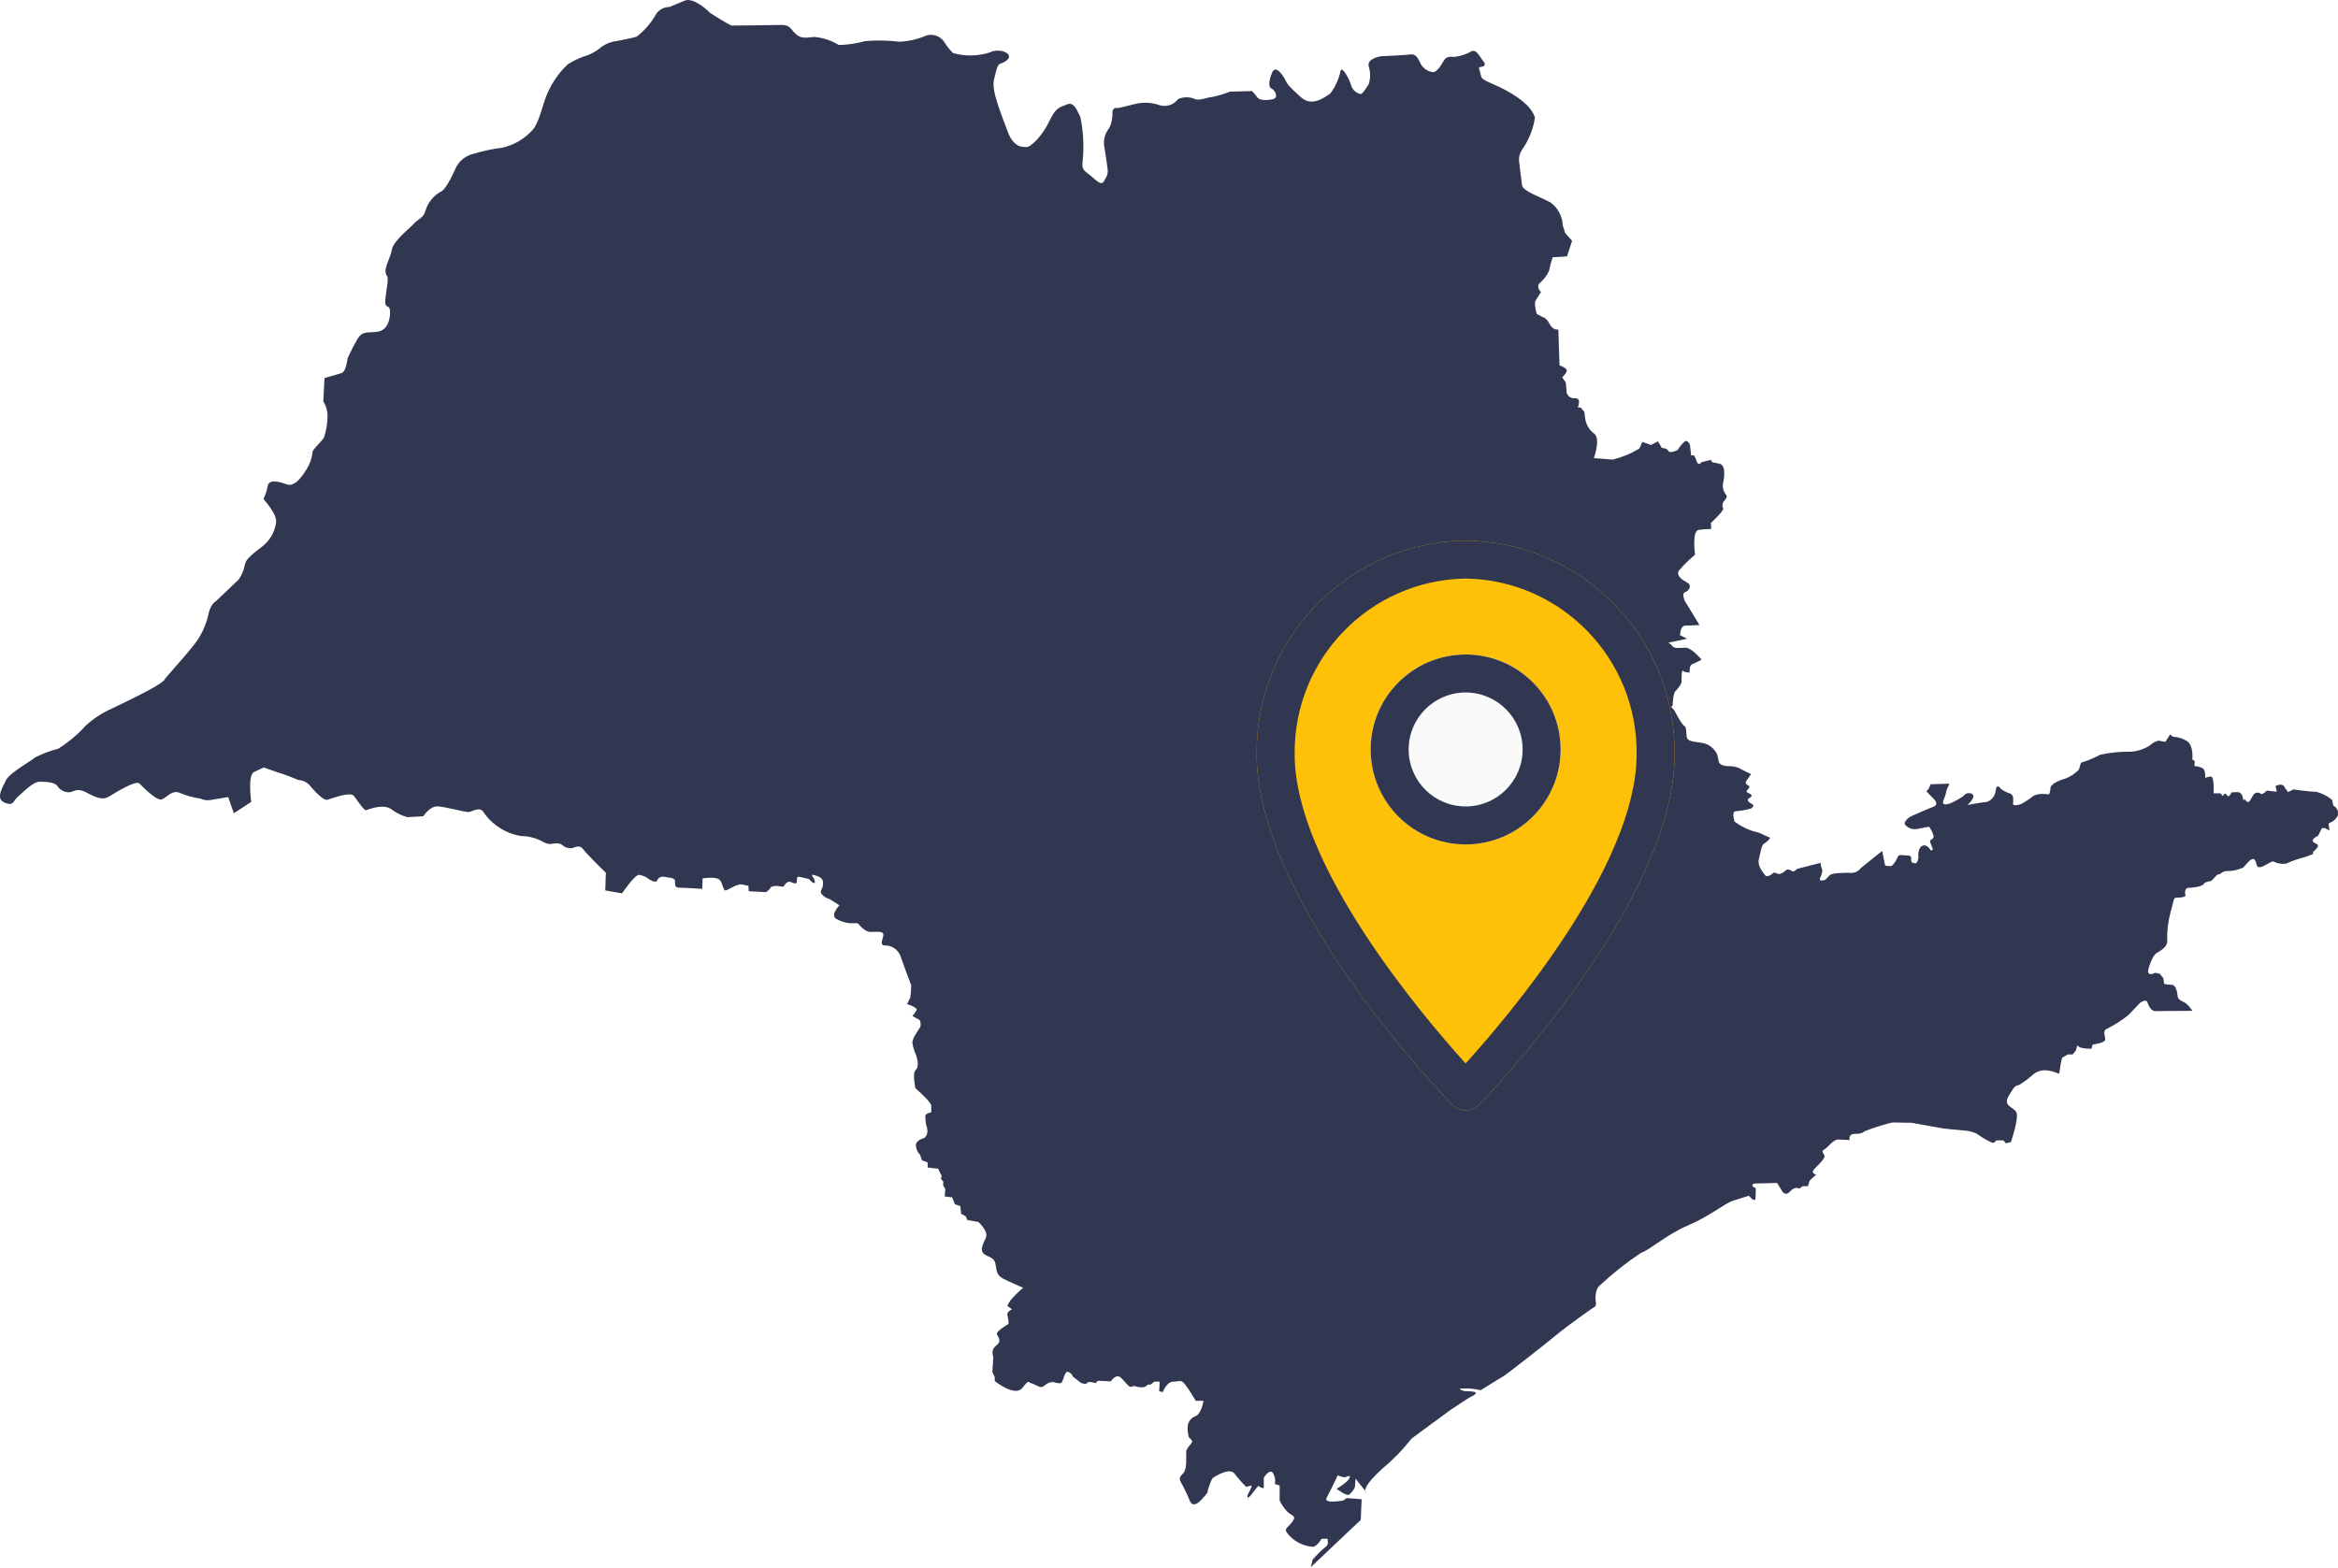
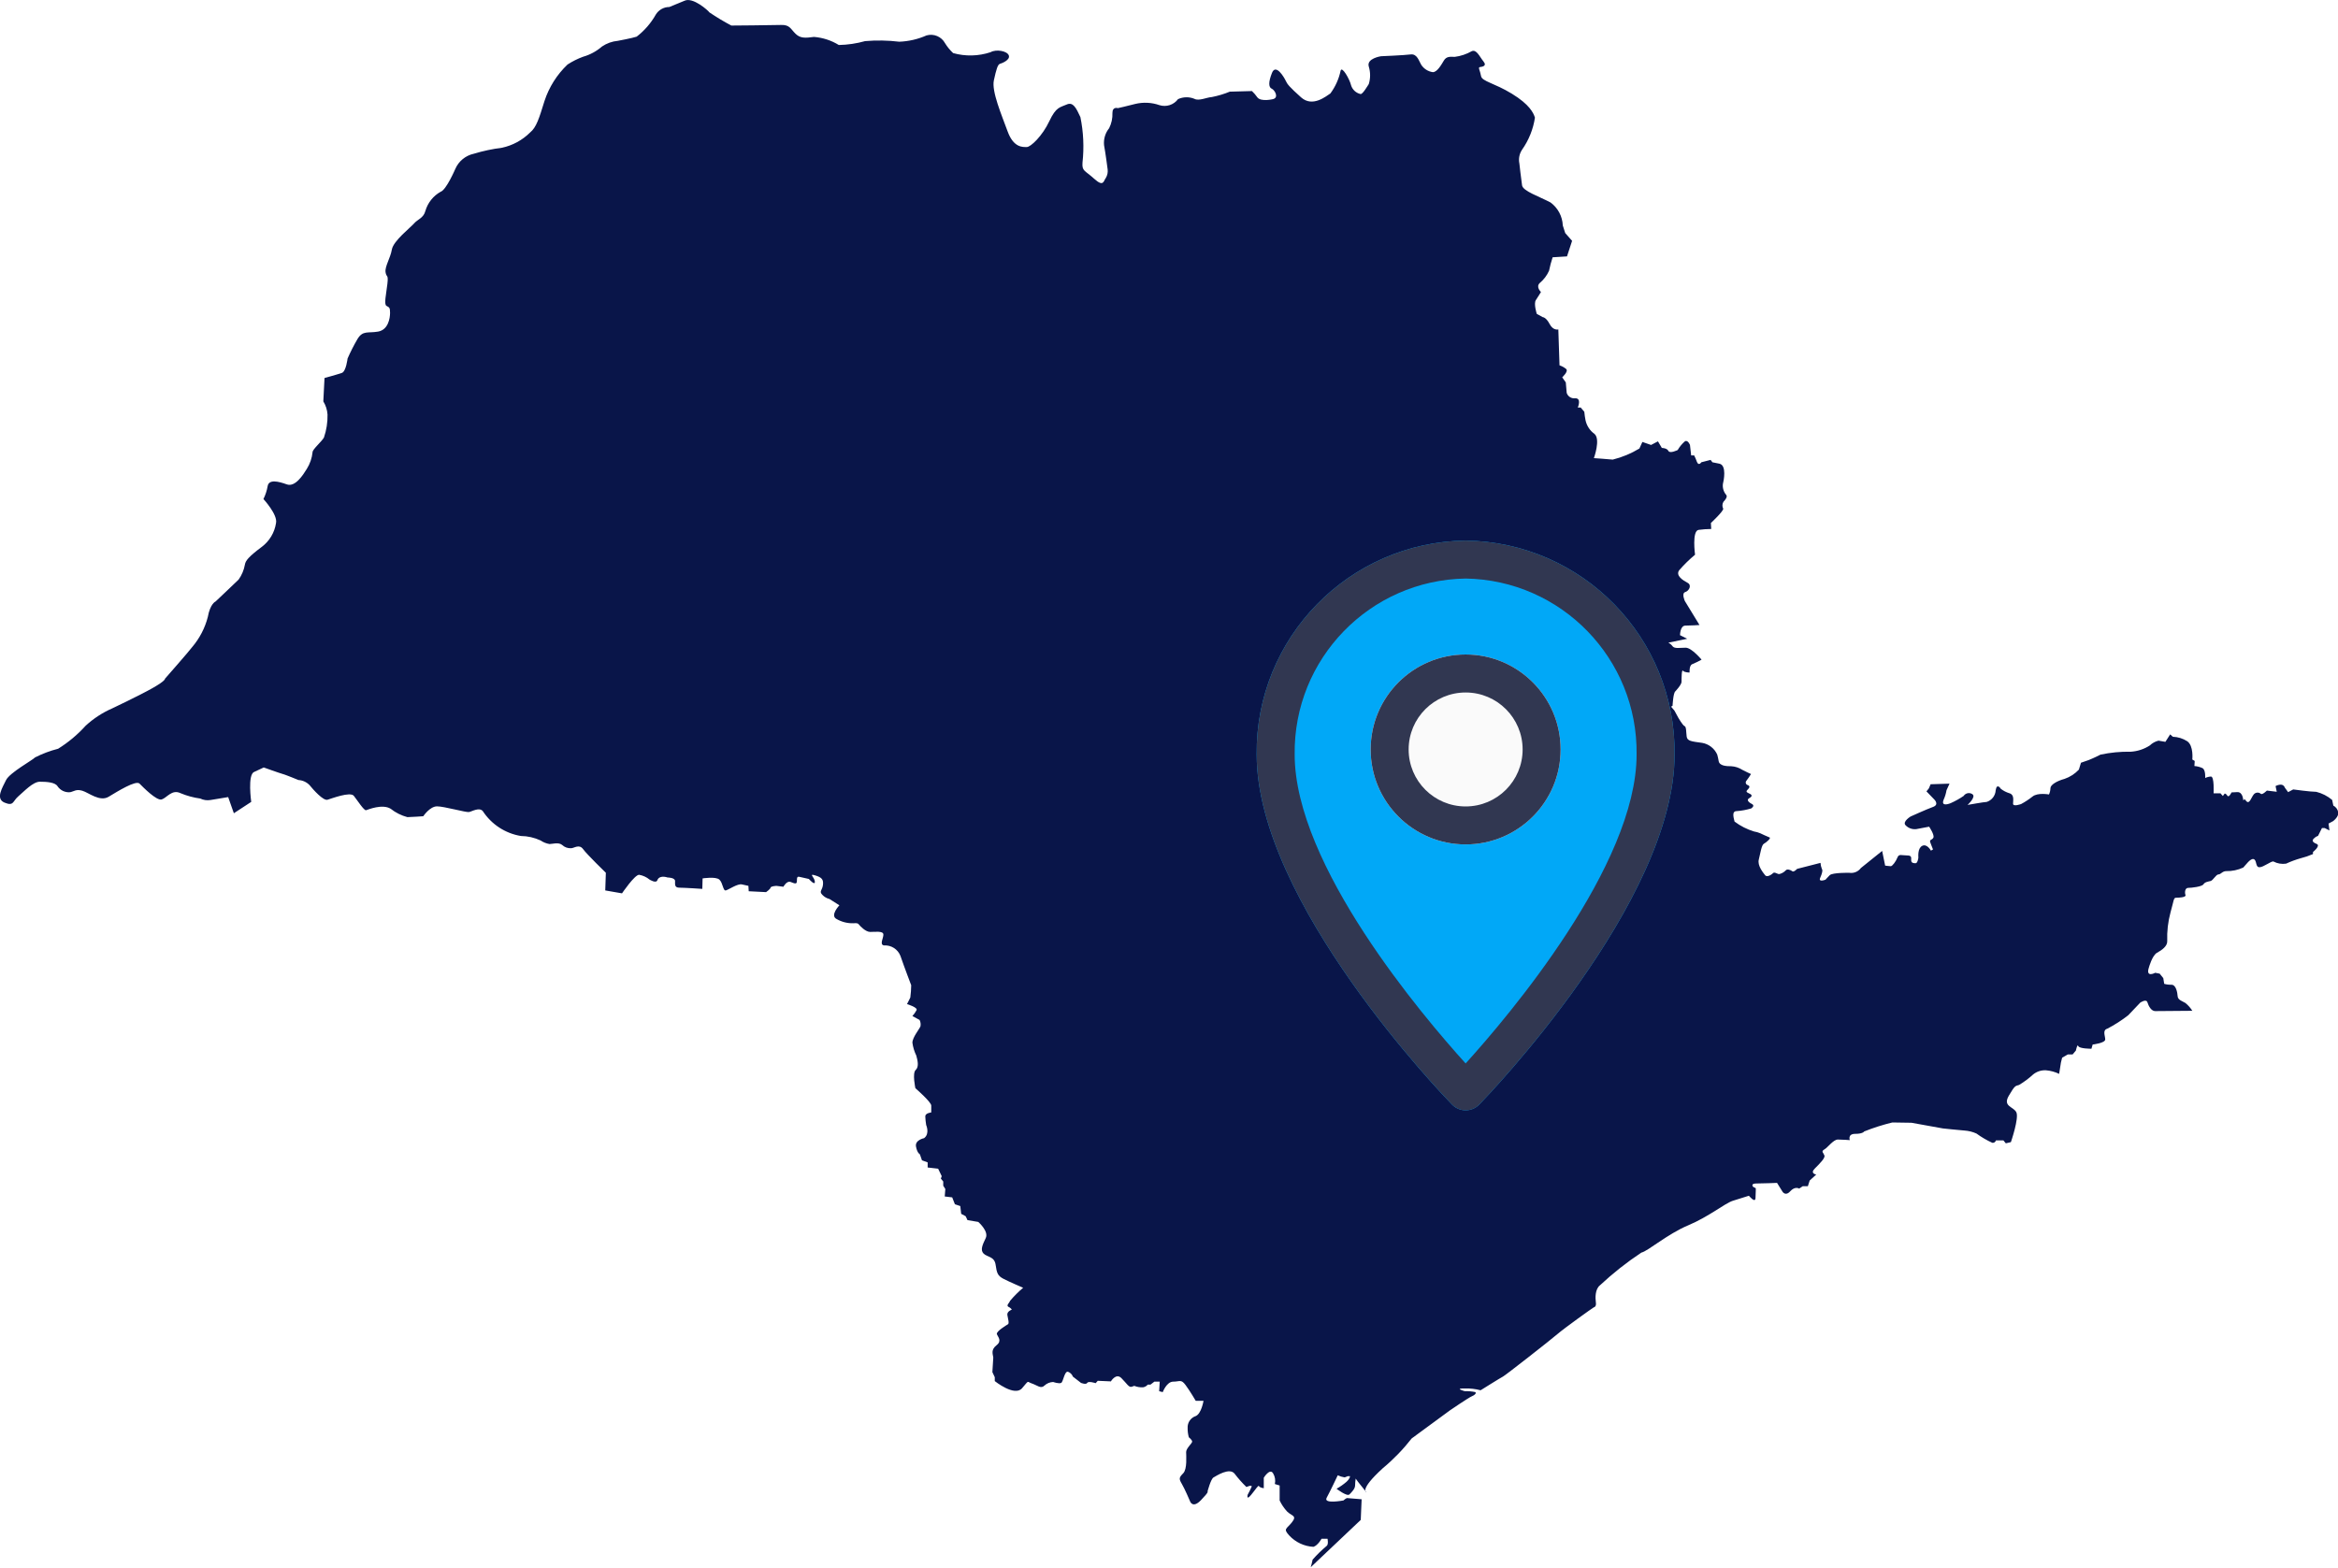
- <svg xmlns="http://www.w3.org/2000/svg" width="160" height="107.278">
-   <path data-name="Caminho 24" d="M106.949 15.433a2.061 2.061 0 00-.841-1.576c-.779-.41-1.885-.778-1.946-1.168s-.184-1.5-.184-1.5a1.239 1.239 0 01.184-.942 5.141 5.141 0 00.881-2.193c-.1-.327-.369-.9-1.578-1.639s-2.048-.84-2.11-1.209-.226-.594-.082-.614.513-.062.246-.389-.471-.841-.8-.7a3.135 3.135 0 01-1.168.39c-.348-.021-.573-.021-.737.246s-.451.8-.758.8a1.13 1.13 0 01-.8-.513c-.143-.224-.266-.758-.717-.7s-2.029.123-2.029.123-1 .143-.84.7a2.028 2.028 0 010 1.209c-.061.082-.43.738-.574.676a.877.877 0 01-.635-.594c-.1-.43-.635-1.352-.717-1a4.013 4.013 0 01-.7 1.557c-.266.164-1.209.983-2.007.266s-.942-.9-1.045-1.127-.676-1.209-.942-.552-.226 1-.021 1.086.513.614.082.717c0 0-.819.2-1.065-.124a2.842 2.842 0 00-.369-.43l-1.516.041a6.572 6.572 0 01-1.23.369c-.348.02-.881.287-1.188.123a1.4 1.4 0 00-1.126.021 1.154 1.154 0 01-1.271.41 2.931 2.931 0 00-1.659-.082c-.533.143-1.188.287-1.188.287s-.37-.124-.37.327a2.135 2.135 0 01-.225 1.045 1.594 1.594 0 00-.348 1.168c.1.533.246 1.659.246 1.659a.917.917 0 01-.122.574c-.165.205-.144.655-.8.061s-.84-.512-.8-1.106a10.012 10.012 0 00-.143-3.114c-.287-.614-.492-1.065-.942-.861s-.717.143-1.189 1.147-1.27 1.762-1.537 1.762-.9.062-1.311-1.065-1.107-2.745-.943-3.5.267-1.086.41-1.127.717-.266.614-.574-.86-.45-1.25-.225a4.378 4.378 0 01-2.561.061 3.286 3.286 0 01-.554-.676 1.1 1.1 0 00-1.27-.533 5.065 5.065 0 01-1.865.43 11.421 11.421 0 00-2.335-.041 7.2 7.2 0 01-1.8.266 3.827 3.827 0 00-1.7-.553c-.614.082-.942.1-1.271-.225s-.388-.614-.983-.594-3.4.041-3.4.041a16.071 16.071 0 01-1.5-.9c-.082-.124-1.127-1.066-1.7-.8l-1.045.43a1.085 1.085 0 00-.922.512 5.02 5.02 0 01-1.312 1.517c-.287.1-1.291.287-1.291.287a2.3 2.3 0 00-1.085.389 3.371 3.371 0 01-1.292.7 5.232 5.232 0 00-1.065.533 6.044 6.044 0 00-1.577 2.5c-.369 1.188-.553 1.8-.983 2.151a3.888 3.888 0 01-1.926 1.045 11.6 11.6 0 00-1.926.41 1.793 1.793 0 00-1.27 1.045s-.615 1.434-1 1.557a2.213 2.213 0 00-1.045 1.312c-.124.491-.533.574-.778.86s-1.414 1.189-1.516 1.782-.492 1.168-.431 1.557.205.1.124.8-.246 1.393-.062 1.5.246.1.246.471-.124 1.168-.819 1.29-1.045-.1-1.413.513a12.8 12.8 0 00-.677 1.332s-.1.881-.389.983-1.188.349-1.188.349l-.082 1.6a1.956 1.956 0 01.288.9 4.547 4.547 0 01-.246 1.577c-.163.287-.778.8-.778 1A2.673 2.673 0 0121 32.09c-.266.43-.8 1.27-1.373 1.065s-1.229-.369-1.311.123a3.27 3.27 0 01-.287.881s.983 1.066.861 1.639a2.5 2.5 0 01-.983 1.64c-.9.676-1.106.942-1.147 1.208a2.529 2.529 0 01-.43 1.025c-.185.185-1.577 1.5-1.577 1.5s-.369.143-.533 1.066a5.182 5.182 0 01-1.064 2.049c-.226.307-1.865 2.171-1.865 2.171s.061.124-.84.635-2.766 1.394-2.766 1.394a6.555 6.555 0 00-1.823 1.188 8.809 8.809 0 01-1.885 1.577 7.6 7.6 0 00-1.578.594c-.164.184-1.742 1.045-1.988 1.557s-.737 1.27-.1 1.536.553-.1.942-.43 1-1 1.475-1 1.045.04 1.209.308a.934.934 0 00.861.41c.286-.062.41-.226.839-.1s1.189.779 1.8.41 1.864-1.147 2.11-.9 1.168 1.189 1.516 1.086.7-.717 1.291-.43a5.412 5.412 0 001.352.368 1.163 1.163 0 00.7.1c.349-.06 1.209-.2 1.209-.2l.389 1.106 1.189-.778s-.266-1.865.2-2.049l.656-.307s1.086.39 1.311.451 1.066.41 1.066.41a1.142 1.142 0 01.758.348c.266.328.942 1.085 1.23 1s1.557-.573 1.8-.266.7 1.025.839.983 1.107-.45 1.681-.1a3.132 3.132 0 001.146.574c.246 0 1.086-.062 1.086-.062s.45-.676.942-.676 1.987.43 2.192.389.7-.349.942-.061a3.87 3.87 0 002.6 1.7 3.288 3.288 0 011.353.307 1.519 1.519 0 00.614.245c.185 0 .614-.143.861.062a.822.822 0 00.615.224c.205 0 .552-.306.819.062s1.557 1.618 1.557 1.618l-.041 1.209 1.147.2s.861-1.271 1.169-1.271a1.533 1.533 0 01.717.329s.451.286.533.041.389-.288.7-.185c0 0 .512 0 .512.246s-.041.452.307.452 1.557.082 1.557.082l.02-.717s.9-.144 1.148.082.246.8.45.738.8-.472 1.086-.41.451.1.451.1l.021.369 1.188.06s.288-.2.307-.305.389-.124.389-.124l.491.061s.226-.43.491-.328.431.185.431-.061.021-.328.184-.287.635.143.635.143.43.491.41.185-.451-.574.021-.43.574.287.533.655-.287.431-.041.677a1.006 1.006 0 00.491.286l.676.43s-.676.7-.185.943a2.177 2.177 0 001.127.286c.266-.019.328 0 .389.082s.451.512.778.512.881-.082.9.165-.287.7.041.758a1.13 1.13 0 011.127.717c.266.778.737 2.007.737 2.007a6.983 6.983 0 01-.061.841c-.041.1-.226.45-.226.45s.738.225.656.41a2.007 2.007 0 01-.287.41l.491.266a.678.678 0 01.062.431c-.062.184-.553.758-.553 1.127a2.939 2.939 0 00.266.881c.082.307.205.759-.041.983s-.021 1.25-.021 1.25 1.086.943 1.086 1.188v.471s-.409.041-.409.267a4.733 4.733 0 00.061.594s.266.594-.143.9c0 0-.635.123-.553.573s.266.533.266.533l.143.41.389.143v.349l.717.082.246.513-.061.163.164.2v.287l.143.226-.041.512.511.062.185.471.369.124.061.531.307.165.124.266.737.123s.737.636.512 1.106-.388.82-.143 1.065.737.184.819.759.143.757.533.962 1.352.615 1.352.615a7.408 7.408 0 00-.9.9c-.041.144-.287.307-.1.41a.55.55 0 01.226.185s-.348.123-.307.368.143.574.041.635-.82.491-.758.676.369.451-.021.758-.266.574-.225.841l-.062 1 .164.349v.266s1.352 1.086 1.865.491.307-.45.675-.327.615.388.861.142a.923.923 0 01.594-.245s.409.143.552.061.226-.839.471-.757a.558.558 0 01.327.328l.554.429s.347.144.43 0 .574.021.574.021l.143-.163.9.04s.349-.594.717-.226.513.655.7.595l.185-.062a1.458 1.458 0 00.594.1.531.531 0 00.327-.184h.185l.267-.205h.368l-.04.655.246.062s.266-.717.717-.717.533-.184.84.226.7 1.086.7 1.086h.533s-.143.881-.533 1.045a.81.81 0 00-.553.819 2.185 2.185 0 00.082.635s.246.185.225.307-.41.451-.41.7.082 1.168-.2 1.454-.307.369-.1.717.553 1.167.553 1.167.164.574.758-.04.451-.594.451-.594.225-.861.41-.963 1.106-.717 1.454-.246a8.066 8.066 0 00.8.9s.43-.2.348 0a5.837 5.837 0 01-.266.533s-.1.41.225.021.513-.717.553-.614.327.143.327.143v-.718s.41-.675.635-.307a1.006 1.006 0 01.123.738l.328.1v1.025a2.99 2.99 0 00.513.758c.307.307.7.266.327.737s-.615.43-.185.9a2.435 2.435 0 001.659.778c.307-.1.553-.552.553-.552h.41s.082.389-.062.492a8.448 8.448 0 00-.963.942c0 .061-.123.512-.123.512l3.421-3.237.061-1.413s-.942-.082-1-.082-.246.164-.246.164-1.393.266-1.147-.185.758-1.537.758-1.537a1.867 1.867 0 00.471.143 1.281 1.281 0 00.205-.082h.163s.021.143-.246.389a4.124 4.124 0 01-.676.471s.717.552.881.389.389-.39.389-.615a3.336 3.336 0 01.041-.471l.163.226.574.717s-.532-.143 1.106-1.64a13.359 13.359 0 001.988-2.049l2.622-1.926s1.29-.881 1.5-.963.328-.225.226-.287a3.246 3.246 0 00-.717-.062s-.778-.2.021-.184a3.721 3.721 0 011.065.124s1.373-.86 1.537-.942 3.278-2.52 3.729-2.911 2.418-1.8 2.478-1.822.185-.062.144-.349-.062-.9.287-1.167a21.652 21.652 0 012.828-2.233c.45-.1 1.782-1.27 3.2-1.865s2.5-1.5 3.053-1.68 1.106-.347 1.106-.347.43.532.451.163.02-.676.02-.676l-.185-.1s-.2-.226.225-.226 1.414-.041 1.414-.041l.369.594s.2.349.533-.019.614-.185.614-.185l.246-.164h.348l.124-.388.45-.41s-.45-.06-.1-.41.737-.736.655-.9l-.082-.163s-.143-.124.082-.246.614-.676.922-.676.819.041.819.041-.164-.43.369-.43.615-.165.615-.165a14.421 14.421 0 011.925-.614c.307 0 1.312.02 1.312.02l2.151.388s1.168.124 1.476.144a2.376 2.376 0 01.819.205 6.306 6.306 0 001.086.635.221.221 0 00.246-.165h.512l.165.2.348-.082s.573-1.659.369-2.049-.942-.388-.512-1.126.45-.656.7-.738a5.819 5.819 0 00.963-.717 1.282 1.282 0 01.881-.287 2.576 2.576 0 01.9.245l.123-.778.082-.328.389-.224h.328l.225-.267s.1-.491.164-.306.9.184.9.184l.082-.288s.861-.1.861-.348-.205-.635.143-.738a9.2 9.2 0 001.434-.921l.819-.861s.41-.286.492-.021.267.6.533.6 2.54-.021 2.54-.021a2.208 2.208 0 00-.471-.533c-.2-.124-.512-.205-.532-.452s-.1-.8-.431-.8a1.546 1.546 0 01-.491-.061l-.062-.389-.246-.307-.307-.06s-.676.368-.43-.37c0 0 .224-.82.553-1s.717-.45.7-.8a6.591 6.591 0 01.225-1.966c.226-.8.205-1 .369-1s.717-.021.655-.185-.041-.491.185-.491.943-.082 1.045-.245.328-.185.492-.226.369-.45.533-.45.266-.226.533-.226a2.628 2.628 0 001.167-.246c.164-.163.492-.655.717-.573s.1.553.389.553.82-.45.964-.389a1.412 1.412 0 00.86.144 6.693 6.693 0 011-.37 5.231 5.231 0 00.84-.286v-.143s.553-.431.246-.554-.328-.245-.164-.389a.678.678 0 01.266-.163l.267-.533h.185l.327.165-.062-.472.307-.163s.43-.307.349-.635a.632.632 0 00-.328-.431l-.082-.389a2.707 2.707 0 00-1.085-.553c-.389 0-1.578-.164-1.578-.164l-.349.185-.225-.308a.291.291 0 00-.266-.205.766.766 0 00-.369.1l.082.388-.676-.082s-.307.308-.41.225a.339.339 0 00-.492.042c-.164.2-.286.675-.491.471s-.082-.163-.082-.163l-.144.082s-.02-.574-.41-.552l-.389.02s-.184.388-.286.225-.185-.143-.185-.143l-.123.164-.164-.184h-.471s.06-1.169-.185-1.148a1.022 1.022 0 00-.39.1s.041-.552-.184-.675a1.569 1.569 0 00-.554-.144l.021-.347-.164-.1s.1-.942-.348-1.25a1.945 1.945 0 00-.983-.307l-.185-.163-.327.512-.471-.082a1.294 1.294 0 00-.594.328 2.7 2.7 0 01-1.311.43 8.962 8.962 0 00-2.069.2c-.39.205-.8.369-.8.369l-.532.185-.143.471a2.435 2.435 0 01-.983.634c-.533.144-.963.41-.963.635a1.094 1.094 0 01-.1.431s-.779-.143-1.127.143a5.307 5.307 0 01-.778.512s-.553.205-.553-.021.1-.614-.246-.716a1.833 1.833 0 01-.594-.307s-.266-.431-.349.1a.887.887 0 01-.615.8c-.163 0-1.311.205-1.311.205s.614-.554.327-.738a.426.426 0 00-.594.123 5.7 5.7 0 01-.881.491s-.7.307-.491-.226a2.632 2.632 0 00.2-.655l.205-.451-1.292.041-.123.287-.163.2.532.552s.369.349-.082.513-1.535.656-1.535.656-.574.347-.349.594a.871.871 0 00.86.246c.349-.061.758-.143.758-.143s.389.573.287.757-.287.1-.205.329.184.471.184.471l-.143.082s-.266-.492-.594-.329-.266.738-.266.8-.062.39-.185.39-.307 0-.307-.205.041-.328-.307-.328-.533-.122-.634.143-.349.594-.452.594-.389-.04-.389-.04l-.205-1.005-1.454 1.169a.828.828 0 01-.8.328s-1.147-.021-1.332.163-.287.307-.287.307-.511.2-.368-.124.184-.533.122-.594a1.429 1.429 0 01-.1-.431l-1.6.41s-.226.246-.329.163-.348-.184-.45-.06-.389.286-.513.246-.266-.144-.348-.062-.41.328-.553.144-.533-.656-.43-1.065.185-1 .349-1.086.512-.389.389-.43-.635-.286-.635-.286a1.9 1.9 0 00-.431-.124 4.3 4.3 0 01-1.331-.677c-.021-.142-.246-.716.143-.716a4.547 4.547 0 001-.185s.288-.184.04-.307-.368-.287-.184-.389.226-.2.082-.286-.37-.124-.2-.287.184-.266.02-.328a.184.184 0 01-.082-.307 4.494 4.494 0 00.307-.45s-.45-.2-.594-.286a1.551 1.551 0 00-.758-.247c-.328 0-.8-.021-.86-.348a4 4 0 00-.1-.451 1.391 1.391 0 00-1.025-.8c-.737-.1-1.024-.123-1.065-.43s-.02-.676-.143-.717-.43-.574-.43-.574l-.267-.491-.226-.266.1-.062s.041-.86.185-.983c0 0 .43-.451.43-.656s0-.881.1-.758.45.123.45.123-.041-.491.185-.574a6.311 6.311 0 00.635-.307s-.677-.819-1.086-.819-.758.082-.9-.1a.834.834 0 00-.287-.246l1.291-.266-.492-.246s0-.655.369-.655.963-.041.963-.041l-1-1.638s-.246-.533.021-.615.471-.472.164-.635-.84-.491-.574-.861A9.323 9.323 0 01116 37.969s-.225-1.64.245-1.7a7.486 7.486 0 01.861-.061l-.021-.41s.9-.84.84-.983a.478.478 0 01.021-.471c.1-.1.307-.348.184-.471a.976.976 0 01-.225-.738c.061-.245.266-1.27-.225-1.393l-.492-.1-.123-.163-.635.163s-.185.286-.307-.04a3.26 3.26 0 00-.184-.43h-.205l-.082-.717s-.143-.369-.348-.246a2.375 2.375 0 00-.492.594s-.533.266-.635.062-.45-.205-.45-.205l-.266-.45-.471.246-.594-.205-.205.45a6.57 6.57 0 01-1.823.758c-.41-.041-1.291-.1-1.291-.1s.471-1.29.041-1.659a1.546 1.546 0 01-.615-.942 5.683 5.683 0 01-.082-.574l-.246-.288h-.2s.286-.655-.185-.634a.538.538 0 01-.574-.369l-.061-.717-.246-.349s.452-.41.267-.573a1.39 1.39 0 00-.451-.246l-.082-2.459s-.349.1-.594-.369-.471-.471-.471-.471l-.41-.226s-.225-.7-.062-.942.349-.554.349-.554-.369-.347-.082-.615a2.337 2.337 0 00.635-.839 8.117 8.117 0 01.246-.922l.983-.061.349-1.065-.471-.533z" fill="#313751" />
-   <g data-name="Grupo 18" transform="translate(86 4.99)">
-     <path data-name="Caminho 27" d="M14.3 32.01A14.492 14.492 0 000 46.656c0 10.117 12.823 23.4 13.369 23.962a1.3 1.3 0 001.838.023l.023-.023c.547-.562 13.37-13.846 13.37-23.962A14.492 14.492 0 0014.3 32.01z" fill="#ffc107" />
-     <circle data-name="Elipse 4" cx="6.5" cy="6.5" r="6.5" transform="translate(7.8 39.81)" fill="#fafafa" />
-     <path data-name="Caminho 28" d="M14.3 71.01a1.3 1.3 0 01-.931-.393C12.824 70.056 0 56.775 0 46.656A14.492 14.492 0 0114.3 32.01a14.492 14.492 0 0114.3 14.646c0 10.119-12.823 23.4-13.369 23.962a1.3 1.3 0 01-.931.392zm0-36.4A11.892 11.892 0 002.6 46.656c0 7.595 8.778 17.919 11.7 21.146C17.223 64.575 26 54.25 26 46.656A11.892 11.892 0 0014.3 34.61z" fill="#313751" />
-     <path data-name="Caminho 29" d="M14.3 52.81a6.5 6.5 0 116.5-6.5 6.5 6.5 0 01-6.5 6.5zm0-10.4a3.9 3.9 0 103.9 3.9 3.9 3.9 0 00-3.9-3.9z" fill="#313751" />
+ <svg xmlns="http://www.w3.org/2000/svg" width="160" height="107.278" viewBox="0 0 160 107.278">
+   <g transform="translate(-85 -3781)">
+     <path d="M116.949,127.343a2.061,2.061,0,0,0-.841-1.576c-.779-.41-1.885-.778-1.946-1.168s-.184-1.5-.184-1.5a1.239,1.239,0,0,1,.184-.942,5.141,5.141,0,0,0,.881-2.193c-.1-.327-.369-.9-1.578-1.639s-2.048-.84-2.11-1.209-.226-.594-.082-.614.513-.062.246-.389-.471-.841-.8-.7a3.135,3.135,0,0,1-1.168.39c-.348-.021-.573-.021-.737.246s-.451.8-.758.8a1.13,1.13,0,0,1-.8-.513c-.143-.224-.266-.758-.717-.7s-2.029.123-2.029.123-1,.143-.84.7a2.028,2.028,0,0,1,0,1.209c-.061.082-.43.738-.574.676a.877.877,0,0,1-.635-.594c-.1-.43-.635-1.352-.717-1a4.013,4.013,0,0,1-.7,1.557c-.266.164-1.209.983-2.007.266s-.942-.9-1.045-1.127-.676-1.209-.942-.552-.226,1-.021,1.086.513.614.082.717c0,0-.819.2-1.065-.124a2.842,2.842,0,0,0-.369-.43l-1.516.041a6.572,6.572,0,0,1-1.23.369c-.348.02-.881.287-1.188.123a1.4,1.4,0,0,0-1.126.021,1.154,1.154,0,0,1-1.271.41,2.931,2.931,0,0,0-1.659-.082c-.533.143-1.188.287-1.188.287s-.37-.124-.37.327a2.135,2.135,0,0,1-.225,1.045,1.594,1.594,0,0,0-.348,1.168c.1.533.246,1.659.246,1.659a.917.917,0,0,1-.122.574c-.165.205-.144.655-.8.061s-.84-.512-.8-1.106a10.012,10.012,0,0,0-.143-3.114c-.287-.614-.492-1.065-.942-.861s-.717.143-1.189,1.147-1.27,1.762-1.537,1.762-.9.062-1.311-1.065-1.107-2.745-.943-3.5.267-1.086.41-1.127.717-.266.614-.574-.86-.45-1.25-.225a4.378,4.378,0,0,1-2.561.061,3.286,3.286,0,0,1-.554-.676,1.1,1.1,0,0,0-1.27-.533,5.065,5.065,0,0,1-1.865.43,11.421,11.421,0,0,0-2.335-.041,7.2,7.2,0,0,1-1.8.266,3.827,3.827,0,0,0-1.7-.553c-.614.082-.942.1-1.271-.225s-.388-.614-.983-.594-3.4.041-3.4.041a16.071,16.071,0,0,1-1.5-.9c-.082-.124-1.127-1.066-1.7-.8l-1.045.43a1.085,1.085,0,0,0-.922.512,5.02,5.02,0,0,1-1.312,1.517c-.287.1-1.291.287-1.291.287a2.3,2.3,0,0,0-1.085.389,3.371,3.371,0,0,1-1.292.7,5.232,5.232,0,0,0-1.065.533,6.044,6.044,0,0,0-1.577,2.5c-.369,1.188-.553,1.8-.983,2.151a3.888,3.888,0,0,1-1.926,1.045,11.6,11.6,0,0,0-1.926.41,1.793,1.793,0,0,0-1.27,1.045s-.615,1.434-1,1.557a2.213,2.213,0,0,0-1.045,1.312c-.124.491-.533.574-.778.86s-1.414,1.189-1.516,1.782-.492,1.168-.431,1.557.205.1.124.8-.246,1.393-.062,1.5.246.1.246.471-.124,1.168-.819,1.29-1.045-.1-1.413.513a12.8,12.8,0,0,0-.677,1.332s-.1.881-.389.983-1.188.349-1.188.349l-.082,1.6a1.956,1.956,0,0,1,.288.9,4.547,4.547,0,0,1-.246,1.577c-.163.287-.778.8-.778,1A2.673,2.673,0,0,1,31,144c-.266.43-.8,1.27-1.373,1.065s-1.229-.369-1.311.123a3.27,3.27,0,0,1-.287.881s.983,1.066.861,1.639a2.5,2.5,0,0,1-.983,1.64c-.9.676-1.106.942-1.147,1.208a2.529,2.529,0,0,1-.43,1.025c-.185.185-1.577,1.5-1.577,1.5s-.369.143-.533,1.066a5.182,5.182,0,0,1-1.064,2.049c-.226.307-1.865,2.171-1.865,2.171s.061.124-.84.635-2.766,1.394-2.766,1.394a6.555,6.555,0,0,0-1.823,1.188,8.809,8.809,0,0,1-1.885,1.577,7.6,7.6,0,0,0-1.578.594c-.164.184-1.742,1.045-1.988,1.557s-.737,1.27-.1,1.536.553-.1.942-.43,1-1,1.475-1,1.045.04,1.209.308a.934.934,0,0,0,.861.41c.286-.062.41-.226.839-.1s1.189.779,1.8.41,1.864-1.147,2.11-.9,1.168,1.189,1.516,1.086.7-.717,1.291-.43a5.412,5.412,0,0,0,1.352.368,1.163,1.163,0,0,0,.7.1c.349-.06,1.209-.2,1.209-.2l.389,1.106,1.189-.778s-.266-1.865.2-2.049l.656-.307s1.086.39,1.311.451,1.066.41,1.066.41a1.142,1.142,0,0,1,.758.348c.266.328.942,1.085,1.23,1s1.557-.573,1.8-.266.7,1.025.839.983,1.107-.45,1.681-.1a3.132,3.132,0,0,0,1.146.574c.246,0,1.086-.062,1.086-.062s.45-.676.942-.676,1.987.43,2.192.389.7-.349.942-.061a3.87,3.87,0,0,0,2.6,1.7,3.288,3.288,0,0,1,1.353.307,1.519,1.519,0,0,0,.614.245c.185,0,.614-.143.861.062a.822.822,0,0,0,.615.224c.205,0,.552-.306.819.062s1.557,1.618,1.557,1.618l-.041,1.209,1.147.2s.861-1.271,1.169-1.271a1.533,1.533,0,0,1,.717.329s.451.286.533.041.389-.288.7-.185c0,0,.512,0,.512.246s-.041.452.307.452,1.557.082,1.557.082l.02-.717s.9-.144,1.148.082.246.8.45.738.8-.472,1.086-.41.451.1.451.1l.021.369,1.188.06s.288-.2.307-.305.389-.124.389-.124l.491.061s.226-.43.491-.328.431.185.431-.061.021-.328.184-.287.635.143.635.143.43.491.41.185-.451-.574.021-.43.574.287.533.655-.287.431-.041.677a1.006,1.006,0,0,0,.491.286l.676.43s-.676.7-.185.943a2.177,2.177,0,0,0,1.127.286c.266-.019.328,0,.389.082s.451.512.778.512.881-.082.9.165-.287.7.041.758a1.13,1.13,0,0,1,1.127.717c.266.778.737,2.007.737,2.007a6.983,6.983,0,0,1-.061.841c-.041.1-.226.45-.226.45s.738.225.656.41a2.007,2.007,0,0,1-.287.41l.491.266a.678.678,0,0,1,.062.431c-.062.184-.553.758-.553,1.127a2.939,2.939,0,0,0,.266.881c.082.307.205.759-.041.983s-.021,1.25-.021,1.25,1.086.943,1.086,1.188v.471s-.409.041-.409.267a4.733,4.733,0,0,0,.061.594s.266.594-.143.9c0,0-.635.123-.553.573s.266.533.266.533l.143.41.389.143v.349l.717.082.246.513-.061.163.164.2v.287l.143.226-.041.512.511.062.185.471.369.124.061.531.307.165.124.266.737.123s.737.636.512,1.106-.388.82-.143,1.065.737.184.819.759.143.757.533.962,1.352.615,1.352.615a7.408,7.408,0,0,0-.9.9c-.041.144-.287.307-.1.41a.55.55,0,0,1,.226.185s-.348.123-.307.368.143.574.041.635-.82.491-.758.676.369.451-.021.758-.266.574-.225.841l-.062,1,.164.349v.266s1.352,1.086,1.865.491.307-.45.675-.327.615.388.861.142a.923.923,0,0,1,.594-.245s.409.143.552.061.226-.839.471-.757a.558.558,0,0,1,.327.328l.554.429s.347.144.43,0,.574.021.574.021l.143-.163.9.04s.349-.594.717-.226.513.655.7.595l.185-.062a1.458,1.458,0,0,0,.594.1.531.531,0,0,0,.327-.184h.185l.267-.205h.368l-.04.655.246.062s.266-.717.717-.717.533-.184.84.226.7,1.086.7,1.086h.533s-.143.881-.533,1.045a.81.81,0,0,0-.553.819,2.185,2.185,0,0,0,.082.635s.246.185.225.307-.41.451-.41.7.082,1.168-.2,1.454-.307.369-.1.717.553,1.167.553,1.167.164.574.758-.04.451-.594.451-.594.225-.861.41-.963,1.106-.717,1.454-.246a8.066,8.066,0,0,0,.8.9s.43-.2.348,0a5.837,5.837,0,0,1-.266.533s-.1.41.225.021.513-.717.553-.614.327.143.327.143v-.718s.41-.675.635-.307a1.006,1.006,0,0,1,.123.738l.328.1v1.025a2.99,2.99,0,0,0,.513.758c.307.307.7.266.327.737s-.615.43-.185.9a2.435,2.435,0,0,0,1.659.778c.307-.1.553-.552.553-.552h.41s.082.389-.062.492a8.448,8.448,0,0,0-.963.942c0,.061-.123.512-.123.512l3.421-3.237.061-1.413s-.942-.082-1-.082-.246.164-.246.164-1.393.266-1.147-.185.758-1.537.758-1.537a1.867,1.867,0,0,0,.471.143,1.281,1.281,0,0,0,.205-.082h.163s.021.143-.246.389a4.124,4.124,0,0,1-.676.471s.717.552.881.389.389-.39.389-.615a3.336,3.336,0,0,1,.041-.471l.163.226.574.717s-.532-.143,1.106-1.64a13.359,13.359,0,0,0,1.988-2.049l2.622-1.926s1.29-.881,1.5-.963.328-.225.226-.287a3.246,3.246,0,0,0-.717-.062s-.778-.2.021-.184a3.721,3.721,0,0,1,1.065.124s1.373-.86,1.537-.942,3.278-2.52,3.729-2.911,2.418-1.8,2.478-1.822.185-.062.144-.349-.062-.9.287-1.167a21.652,21.652,0,0,1,2.828-2.233c.45-.1,1.782-1.27,3.2-1.865s2.5-1.5,3.053-1.68,1.106-.347,1.106-.347.43.532.451.163.02-.676.02-.676l-.185-.1s-.2-.226.225-.226,1.414-.041,1.414-.041l.369.594s.2.349.533-.019.614-.185.614-.185l.246-.164h.348l.124-.388.45-.41s-.45-.06-.1-.41.737-.736.655-.9l-.082-.163s-.143-.124.082-.246.614-.676.922-.676.819.041.819.041-.164-.43.369-.43.615-.165.615-.165a14.421,14.421,0,0,1,1.925-.614c.307,0,1.312.02,1.312.02l2.151.388s1.168.124,1.476.144a2.376,2.376,0,0,1,.819.205,6.306,6.306,0,0,0,1.086.635.221.221,0,0,0,.246-.165h.512l.165.2.348-.082s.573-1.659.369-2.049-.942-.388-.512-1.126.45-.656.7-.738a5.819,5.819,0,0,0,.963-.717,1.282,1.282,0,0,1,.881-.287,2.576,2.576,0,0,1,.9.245l.123-.778.082-.328.389-.224h.328l.225-.267s.1-.491.164-.306.9.184.9.184l.082-.288s.861-.1.861-.348-.205-.635.143-.738a9.2,9.2,0,0,0,1.434-.921l.819-.861s.41-.286.492-.021.267.6.533.6,2.54-.021,2.54-.021a2.208,2.208,0,0,0-.471-.533c-.2-.124-.512-.205-.532-.452s-.1-.8-.431-.8a1.546,1.546,0,0,1-.491-.061l-.062-.389-.246-.307-.307-.06s-.676.368-.43-.37c0,0,.224-.82.553-1s.717-.45.7-.8a6.591,6.591,0,0,1,.225-1.966c.226-.8.205-1,.369-1s.717-.021.655-.185-.041-.491.185-.491.943-.082,1.045-.245.328-.185.492-.226.369-.45.533-.45.266-.226.533-.226a2.628,2.628,0,0,0,1.167-.246c.164-.163.492-.655.717-.573s.1.553.389.553.82-.45.964-.389a1.412,1.412,0,0,0,.86.144,6.693,6.693,0,0,1,1-.37,5.231,5.231,0,0,0,.84-.286v-.143s.553-.431.246-.554-.328-.245-.164-.389a.678.678,0,0,1,.266-.163l.267-.533h.185l.327.165-.062-.472.307-.163s.43-.307.349-.635a.632.632,0,0,0-.328-.431l-.082-.389a2.707,2.707,0,0,0-1.085-.553c-.389,0-1.578-.164-1.578-.164l-.349.185-.225-.308a.291.291,0,0,0-.266-.205.766.766,0,0,0-.369.1l.082.388-.676-.082s-.307.308-.41.225a.339.339,0,0,0-.492.042c-.164.2-.286.675-.491.471s-.082-.163-.082-.163l-.144.082s-.02-.574-.41-.552l-.389.02s-.184.388-.286.225-.185-.143-.185-.143l-.123.164-.164-.184h-.471s.06-1.169-.185-1.148a1.022,1.022,0,0,0-.39.1s.041-.552-.184-.675a1.569,1.569,0,0,0-.554-.144l.021-.347-.164-.1s.1-.942-.348-1.25a1.945,1.945,0,0,0-.983-.307l-.185-.163-.327.512-.471-.082a1.294,1.294,0,0,0-.594.328,2.7,2.7,0,0,1-1.311.43,8.962,8.962,0,0,0-2.069.2c-.39.205-.8.369-.8.369l-.532.185-.143.471a2.435,2.435,0,0,1-.983.634c-.533.144-.963.41-.963.635a1.094,1.094,0,0,1-.1.431s-.779-.143-1.127.143a5.307,5.307,0,0,1-.778.512s-.553.205-.553-.021.1-.614-.246-.716a1.833,1.833,0,0,1-.594-.307s-.266-.431-.349.1a.887.887,0,0,1-.615.8c-.163,0-1.311.205-1.311.205s.614-.554.327-.738a.426.426,0,0,0-.594.123,5.7,5.7,0,0,1-.881.491s-.7.307-.491-.226a2.632,2.632,0,0,0,.2-.655l.205-.451-1.292.041-.123.287-.163.2.532.552s.369.349-.082.513-1.535.656-1.535.656-.574.347-.349.594a.871.871,0,0,0,.86.246c.349-.061.758-.143.758-.143s.389.573.287.757-.287.1-.205.329.184.471.184.471l-.143.082s-.266-.492-.594-.329-.266.738-.266.8-.062.39-.185.39-.307,0-.307-.205.041-.328-.307-.328-.533-.122-.634.143-.349.594-.452.594-.389-.04-.389-.04l-.205-1.005-1.454,1.169a.828.828,0,0,1-.8.328s-1.147-.021-1.332.163-.287.307-.287.307-.511.2-.368-.124.184-.533.122-.594a1.429,1.429,0,0,1-.1-.431l-1.6.41s-.226.246-.329.163-.348-.184-.45-.06-.389.286-.513.246-.266-.144-.348-.062-.41.328-.553.144-.533-.656-.43-1.065.185-1,.349-1.086.512-.389.389-.43-.635-.286-.635-.286a1.9,1.9,0,0,0-.431-.124,4.3,4.3,0,0,1-1.331-.677c-.021-.142-.246-.716.143-.716a4.547,4.547,0,0,0,1-.185s.288-.184.04-.307-.368-.287-.184-.389.226-.2.082-.286-.37-.124-.2-.287.184-.266.02-.328a.184.184,0,0,1-.082-.307,4.494,4.494,0,0,0,.307-.45s-.45-.2-.594-.286a1.551,1.551,0,0,0-.758-.247c-.328,0-.8-.021-.86-.348a4,4,0,0,0-.1-.451,1.391,1.391,0,0,0-1.025-.8c-.737-.1-1.024-.123-1.065-.43s-.02-.676-.143-.717-.43-.574-.43-.574l-.267-.491-.226-.266.1-.062s.041-.86.185-.983c0,0,.43-.451.43-.656s0-.881.1-.758.45.123.45.123-.041-.491.185-.574a6.311,6.311,0,0,0,.635-.307s-.677-.819-1.086-.819-.758.082-.9-.1a.834.834,0,0,0-.287-.246l1.291-.266-.492-.246s0-.655.369-.655.963-.041.963-.041l-1-1.638s-.246-.533.021-.615.471-.472.164-.635-.84-.491-.574-.861A9.323,9.323,0,0,1,126,149.879s-.225-1.64.245-1.7a7.486,7.486,0,0,1,.861-.061l-.021-.41s.9-.84.84-.983a.478.478,0,0,1,.021-.471c.1-.1.307-.348.184-.471a.976.976,0,0,1-.225-.738c.061-.245.266-1.27-.225-1.393l-.492-.1-.123-.163-.635.163s-.185.286-.307-.04a3.26,3.26,0,0,0-.184-.43h-.205l-.082-.717s-.143-.369-.348-.246a2.375,2.375,0,0,0-.492.594s-.533.266-.635.062-.45-.205-.45-.205l-.266-.45-.471.246-.594-.205-.205.45a6.57,6.57,0,0,1-1.823.758c-.41-.041-1.291-.1-1.291-.1s.471-1.29.041-1.659a1.546,1.546,0,0,1-.615-.942,5.683,5.683,0,0,1-.082-.574l-.246-.288h-.2s.286-.655-.185-.634a.538.538,0,0,1-.574-.369l-.061-.717-.246-.349s.452-.41.267-.573a1.39,1.39,0,0,0-.451-.246l-.082-2.459s-.349.1-.594-.369-.471-.471-.471-.471l-.41-.226s-.225-.7-.062-.942.349-.554.349-.554-.369-.347-.082-.615a2.337,2.337,0,0,0,.635-.839,8.117,8.117,0,0,1,.246-.922l.983-.061.349-1.065-.471-.533Z" transform="translate(75 3669.09)" fill="#091549" />
+     <g transform="translate(171 3785.99)">
+       <path d="M14.3,32.01A14.492,14.492,0,0,0,0,46.656c0,10.117,12.823,23.4,13.369,23.962a1.3,1.3,0,0,0,1.838.023l.023-.023C15.777,70.056,28.6,56.772,28.6,46.656A14.492,14.492,0,0,0,14.3,32.01Z" transform="translate(0 0)" fill="#01a8f7" />
+       <circle cx="6.5" cy="6.5" r="6.5" transform="translate(7.8 39.81)" fill="#fafafa" />
+       <path d="M14.3,71.01a1.3,1.3,0,0,1-.931-.393C12.824,70.056,0,56.775,0,46.656A14.492,14.492,0,0,1,14.3,32.01,14.492,14.492,0,0,1,28.6,46.656c0,10.119-12.823,23.4-13.369,23.962A1.3,1.3,0,0,1,14.3,71.01Zm0-36.4A11.892,11.892,0,0,0,2.6,46.656c0,7.595,8.778,17.919,11.7,21.146C17.223,64.575,26,54.25,26,46.656A11.892,11.892,0,0,0,14.3,34.61Z" transform="translate(0 0)" fill="#313751" />
+       <path d="M102.51,141.01a6.5,6.5,0,1,1,6.5-6.5A6.5,6.5,0,0,1,102.51,141.01Zm0-10.4a3.9,3.9,0,1,0,3.9,3.9A3.9,3.9,0,0,0,102.51,130.61Z" transform="translate(-88.21 -88.2)" fill="#313751" />
+     </g>
  </g>
</svg>
